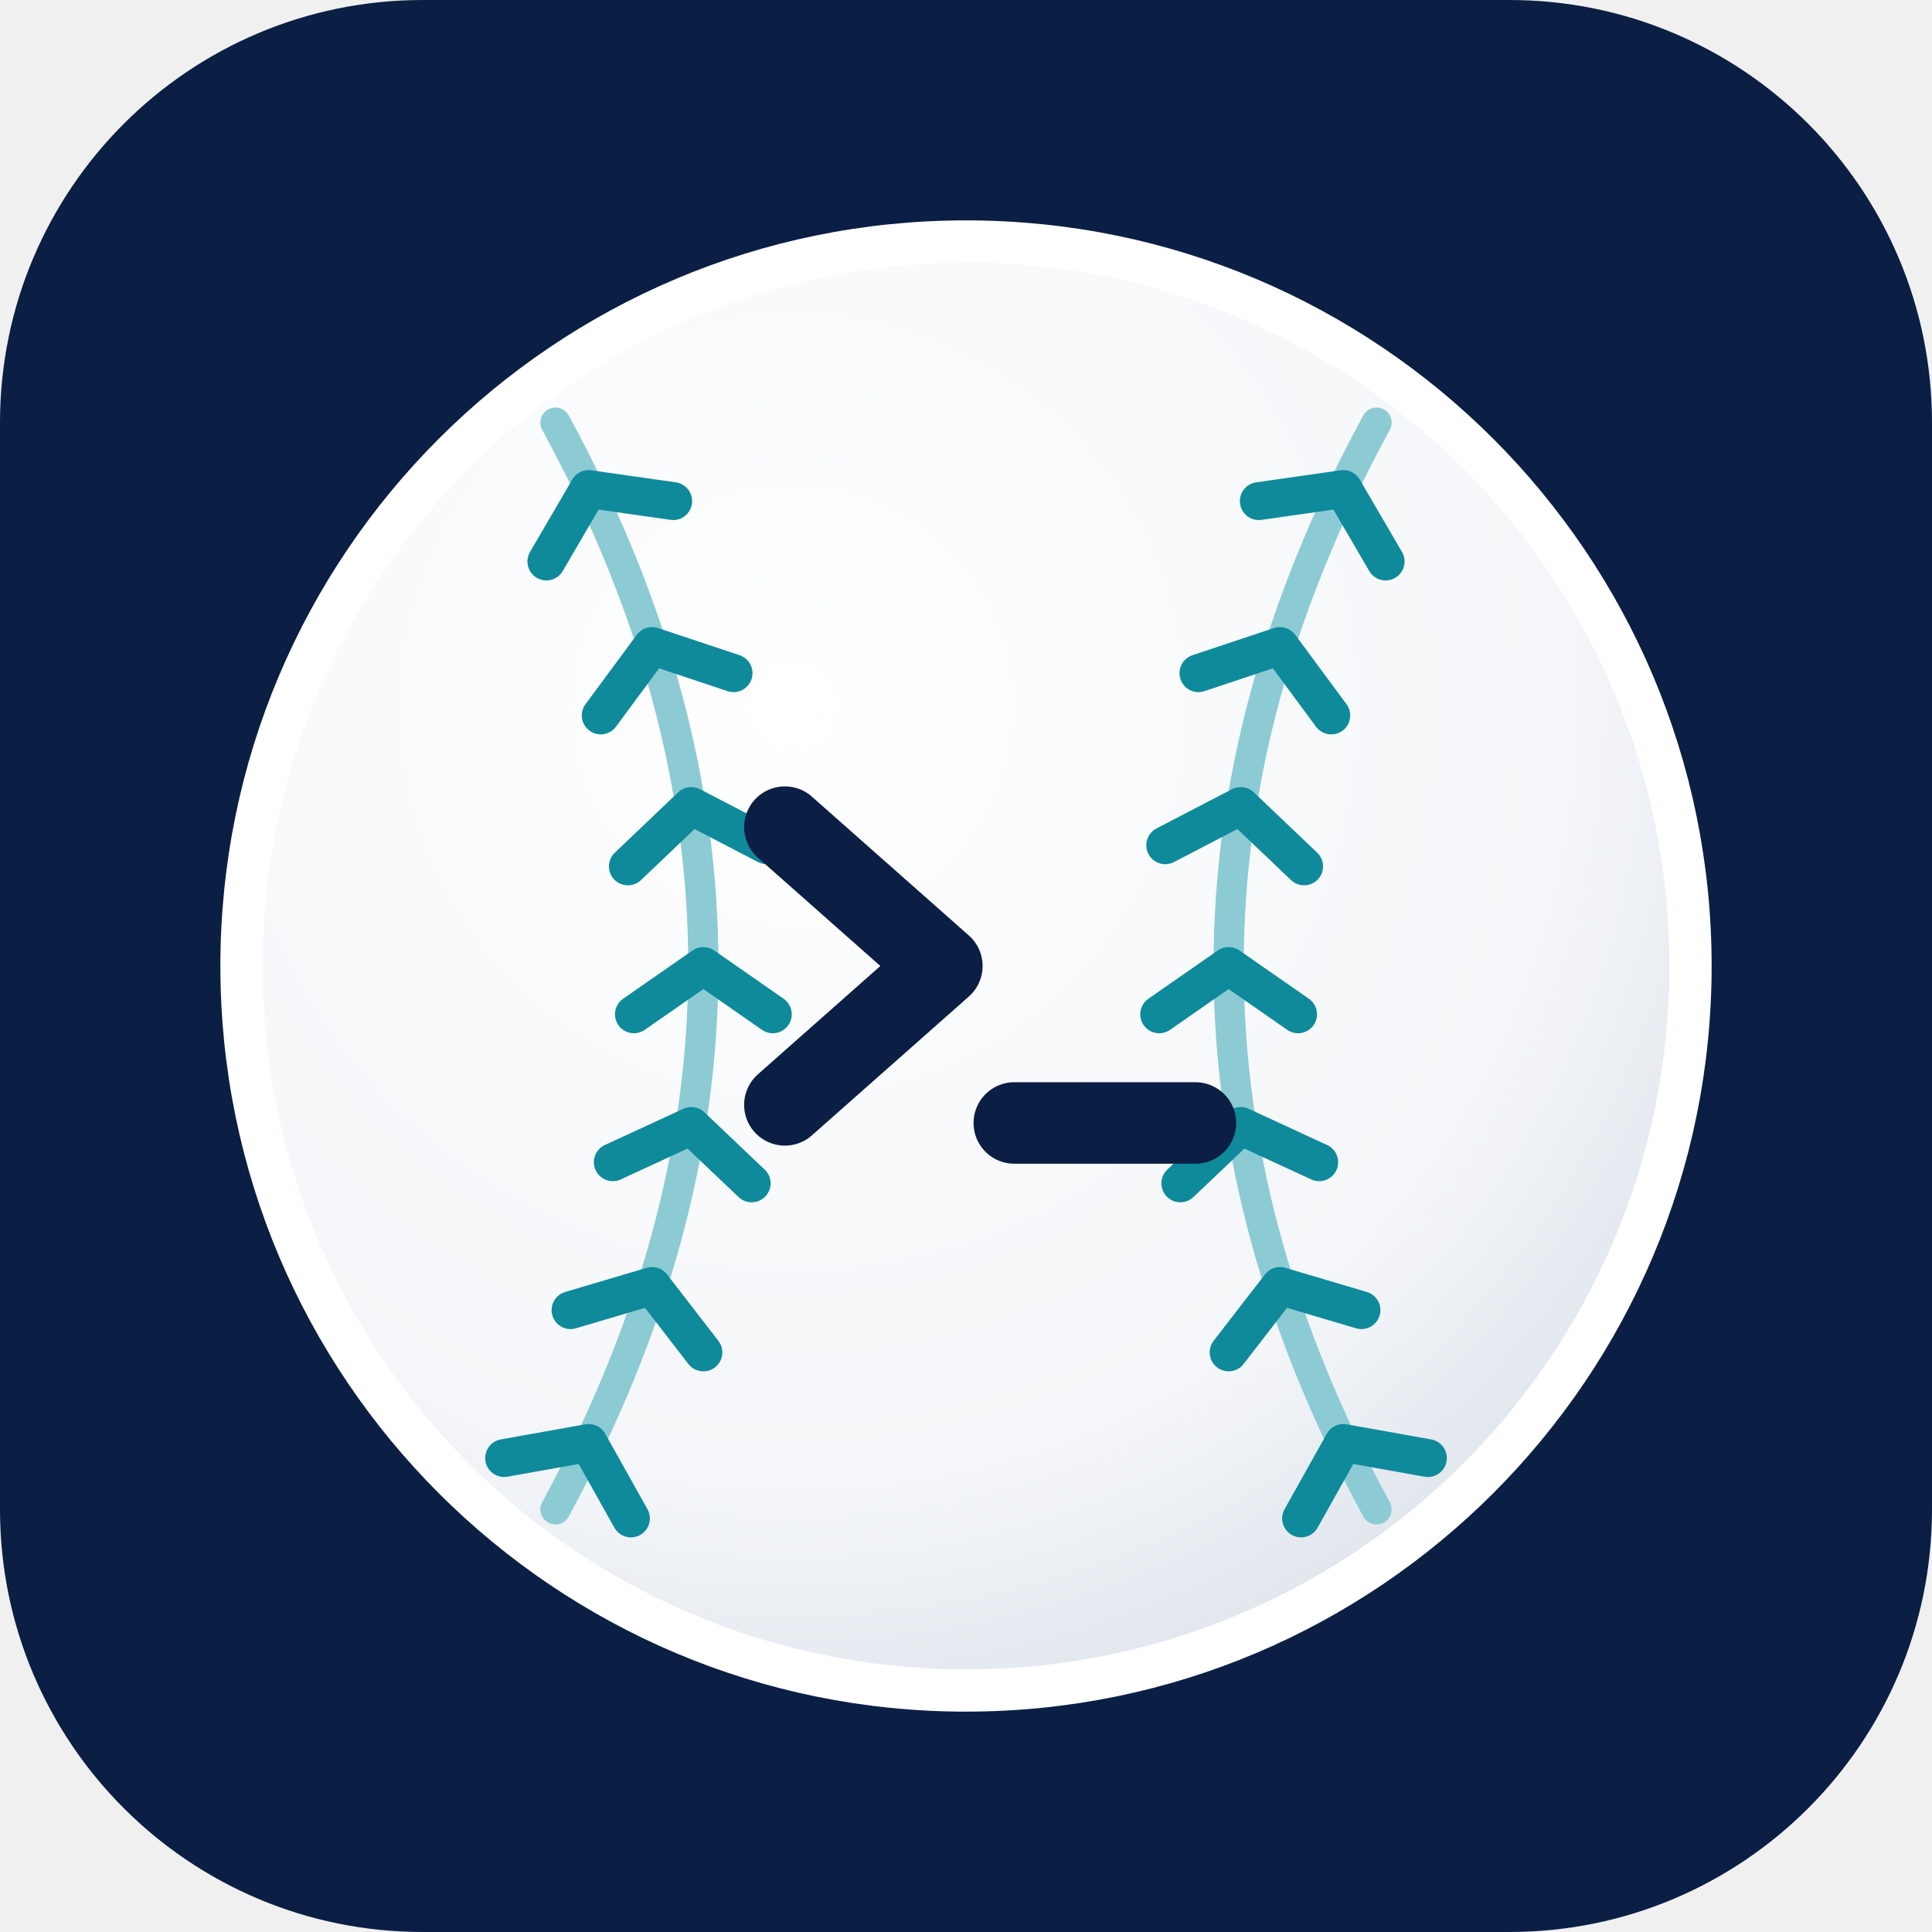
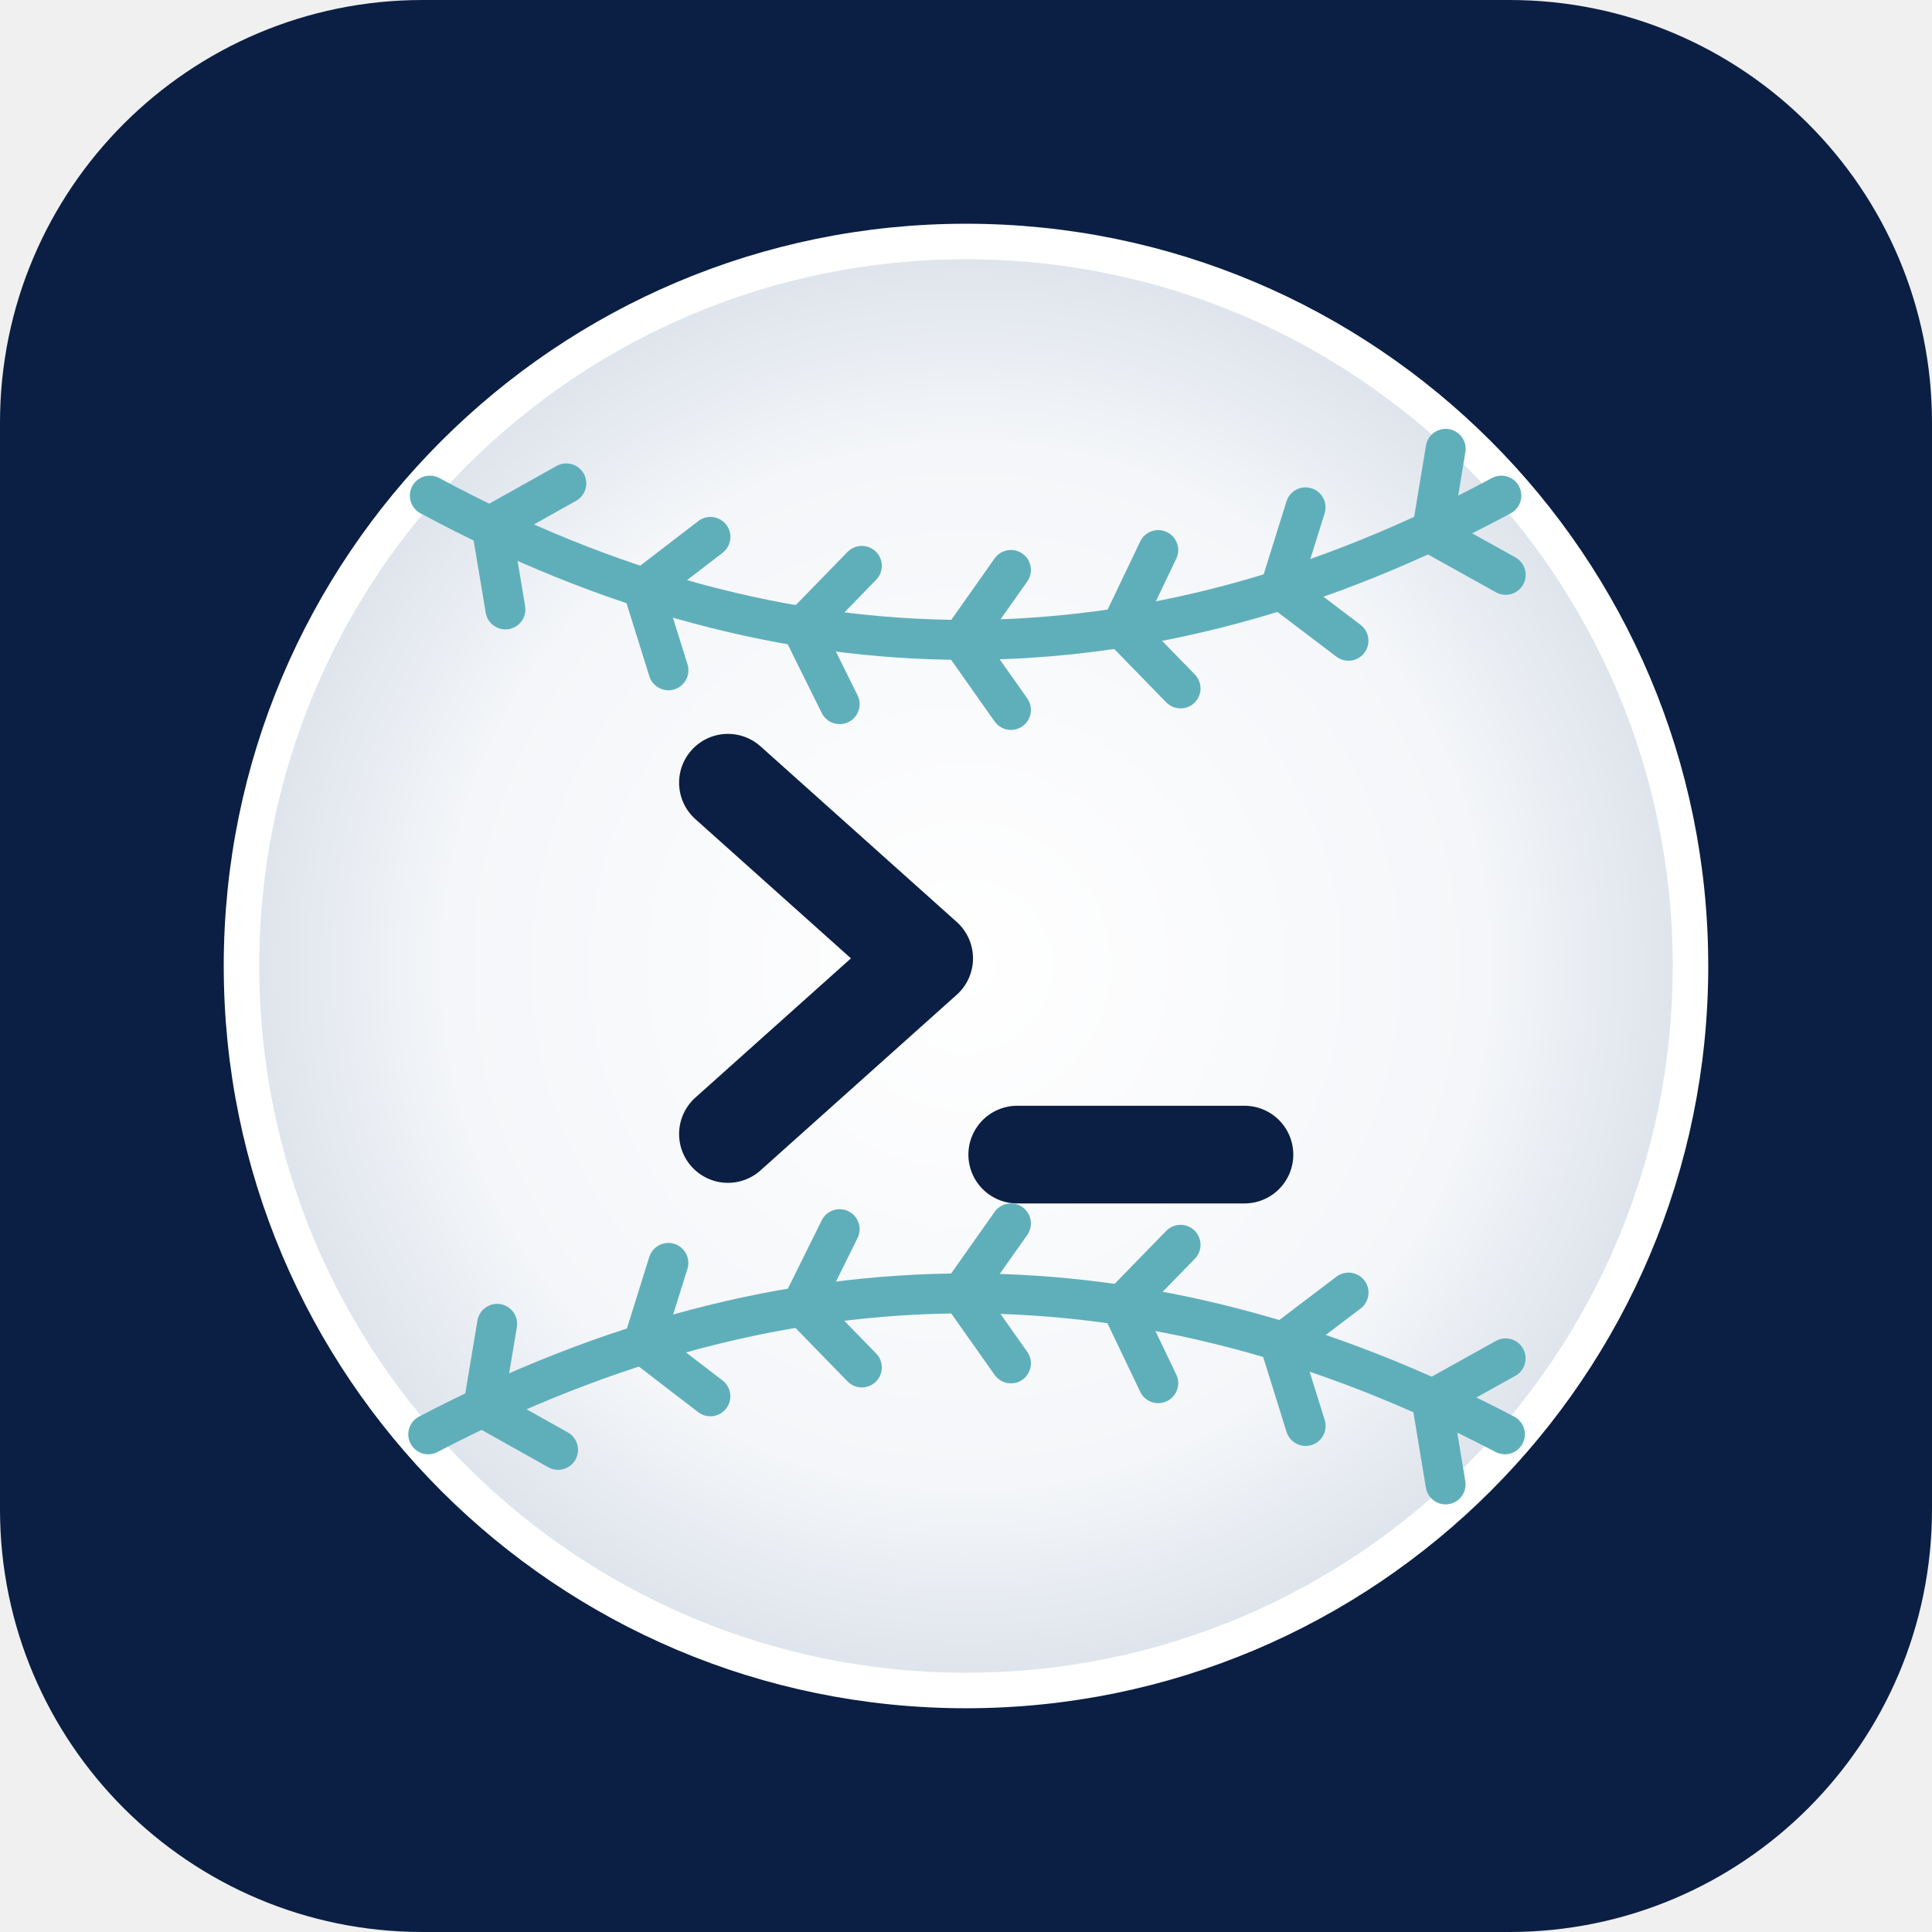
<svg xmlns="http://www.w3.org/2000/svg" viewBox="0 0 64 64" role="img" aria-label="DigitalStrike Solutions">
  <rect width="64" height="64" rx="14" fill="#0B1F44" />
  <defs>
-     <radialGradient id="dsBallF" cx="38%" cy="32%" r="75%">
+     <radialGradient id="dsBallF" cx="82.59" cy="82.59" r="81.59" gradientUnits="userSpaceOnUse">
      <stop offset="0" stop-color="#FFFFFF" />
      <stop offset=".72" stop-color="#F4F6F9" />
      <stop offset="1" stop-color="#DDE3EB" />
    </radialGradient>
  </defs>
-   <circle cx="32" cy="32" r="24" fill="url(#dsBallF)" stroke="#FFFFFF" stroke-width="1.4" />
-   <path d="M18.4 14.0 Q28.2 32.0 18.4 50.0" fill="none" stroke="#8CCBD4" stroke-width="1.0" stroke-linecap="round" />
-   <path d="M18.1 18.6 L19.5 16.2 L22.3 16.6" fill="none" stroke="#0E8A9B" stroke-width="1.255" stroke-linecap="round" stroke-linejoin="round" />
-   <path d="M19.9 23.7 L21.6 21.4 L24.3 22.3" fill="none" stroke="#0E8A9B" stroke-width="1.255" stroke-linecap="round" stroke-linejoin="round" />
-   <path d="M20.8 28.7 L22.9 26.7 L25.4 28.0" fill="none" stroke="#0E8A9B" stroke-width="1.255" stroke-linecap="round" stroke-linejoin="round" />
-   <path d="M21.0 33.6 L23.3 32.0 L25.6 33.6" fill="none" stroke="#0E8A9B" stroke-width="1.255" stroke-linecap="round" stroke-linejoin="round" />
-   <path d="M20.3 38.5 L22.9 37.3 L24.9 39.2" fill="none" stroke="#0E8A9B" stroke-width="1.255" stroke-linecap="round" stroke-linejoin="round" />
-   <path d="M18.9 43.4 L21.6 42.6 L23.3 44.8" fill="none" stroke="#0E8A9B" stroke-width="1.255" stroke-linecap="round" stroke-linejoin="round" />
-   <path d="M16.7 48.3 L19.5 47.8 L20.9 50.3" fill="none" stroke="#0E8A9B" stroke-width="1.255" stroke-linecap="round" stroke-linejoin="round" />
-   <path d="M45.6 14.0 Q35.8 32.0 45.6 50.0" fill="none" stroke="#8CCBD4" stroke-width="1.0" stroke-linecap="round" />
-   <path d="M41.7 16.6 L44.5 16.2 L45.9 18.6" fill="none" stroke="#0E8A9B" stroke-width="1.255" stroke-linecap="round" stroke-linejoin="round" />
-   <path d="M39.7 22.3 L42.4 21.4 L44.1 23.7" fill="none" stroke="#0E8A9B" stroke-width="1.255" stroke-linecap="round" stroke-linejoin="round" />
-   <path d="M38.6 28.0 L41.1 26.7 L43.2 28.7" fill="none" stroke="#0E8A9B" stroke-width="1.255" stroke-linecap="round" stroke-linejoin="round" />
-   <path d="M38.4 33.6 L40.7 32.0 L43.0 33.6" fill="none" stroke="#0E8A9B" stroke-width="1.255" stroke-linecap="round" stroke-linejoin="round" />
-   <path d="M39.1 39.2 L41.1 37.3 L43.7 38.5" fill="none" stroke="#0E8A9B" stroke-width="1.255" stroke-linecap="round" stroke-linejoin="round" />
-   <path d="M40.7 44.8 L42.4 42.6 L45.1 43.4" fill="none" stroke="#0E8A9B" stroke-width="1.255" stroke-linecap="round" stroke-linejoin="round" />
-   <path d="M43.1 50.3 L44.5 47.8 L47.3 48.3" fill="none" stroke="#0E8A9B" stroke-width="1.255" stroke-linecap="round" stroke-linejoin="round" />
-   <path d="M26.0 27.4 L31.2 32.0 L26.0 36.6" fill="none" stroke="#0B1F44" stroke-width="2.7" stroke-linecap="round" stroke-linejoin="round" />
-   <path d="M33.6 37.2 H39.6" stroke="#0B1F44" stroke-width="2.7" stroke-linecap="round" />
+   <g transform="translate(7.706 7.706) scale(0.29415)">
+     <circle cx="82.59" cy="82.59" r="81.59" fill="url(#dsBallF)" stroke="#FFFFFF" stroke-width="4" />
+     <g fill="none" stroke="#5FAFBB" stroke-width="4.5" stroke-linecap="round" stroke-linejoin="round">
+       <path d="M22.03,135.33c40.42-21.16,80.84-21.16,121.25,0" />
+       <path d="M36.65,137.08l-8.44-4.73,1.58-9.46" />
+       <path d="M53.8,131.05l-7.6-5.84,2.87-9.18" />
+       <path d="M70.86,127.8l-6.77-6.95,4.27-8.62" />
+       <path d="M87.65,127.34l-5.56-7.88,5.56-7.88" />
+       <path d="M104.24,129.57l-4.17-8.72,6.68-6.86" />
+       <path d="M120.84,134.39l-2.87-9.18,7.7-5.84" />
+       <path d="M136.6,140.97l-1.58-9.55,8.34-4.64" />
+       <path d="M22.21,29.62c40.22,21.66,80.44,21.66,120.67,0" />
+       <path d="M30.72,42.43l-1.58-9.46,8.44-4.73" />
+       <path d="M49.08,49.29l-2.87-9.18,7.6-5.84" />
+       <path d="M68.36,53.1l-4.27-8.62,6.77-6.95" />
+       <path d="M87.65,53.75l-5.56-7.88,5.56-7.88" />
+       <path d="M106.75,51.33l-6.68-6.86,4.17-8.72" />
+       <path d="M125.66,45.96l-7.7-5.84,2.87-9.18" />
+       <path d="M143.37,38.54l-8.34-4.64,1.58-9.55" />
+     </g>
+     <g fill="none" stroke="#0B1F44" stroke-width="11" stroke-linecap="round" stroke-linejoin="round">
+       <path d="M55.78,61.95l22.1,19.78-22.1,19.78" />
+       <path d="M88.36,103.83h25.59" />
+     </g>
+   </g>
</svg>
